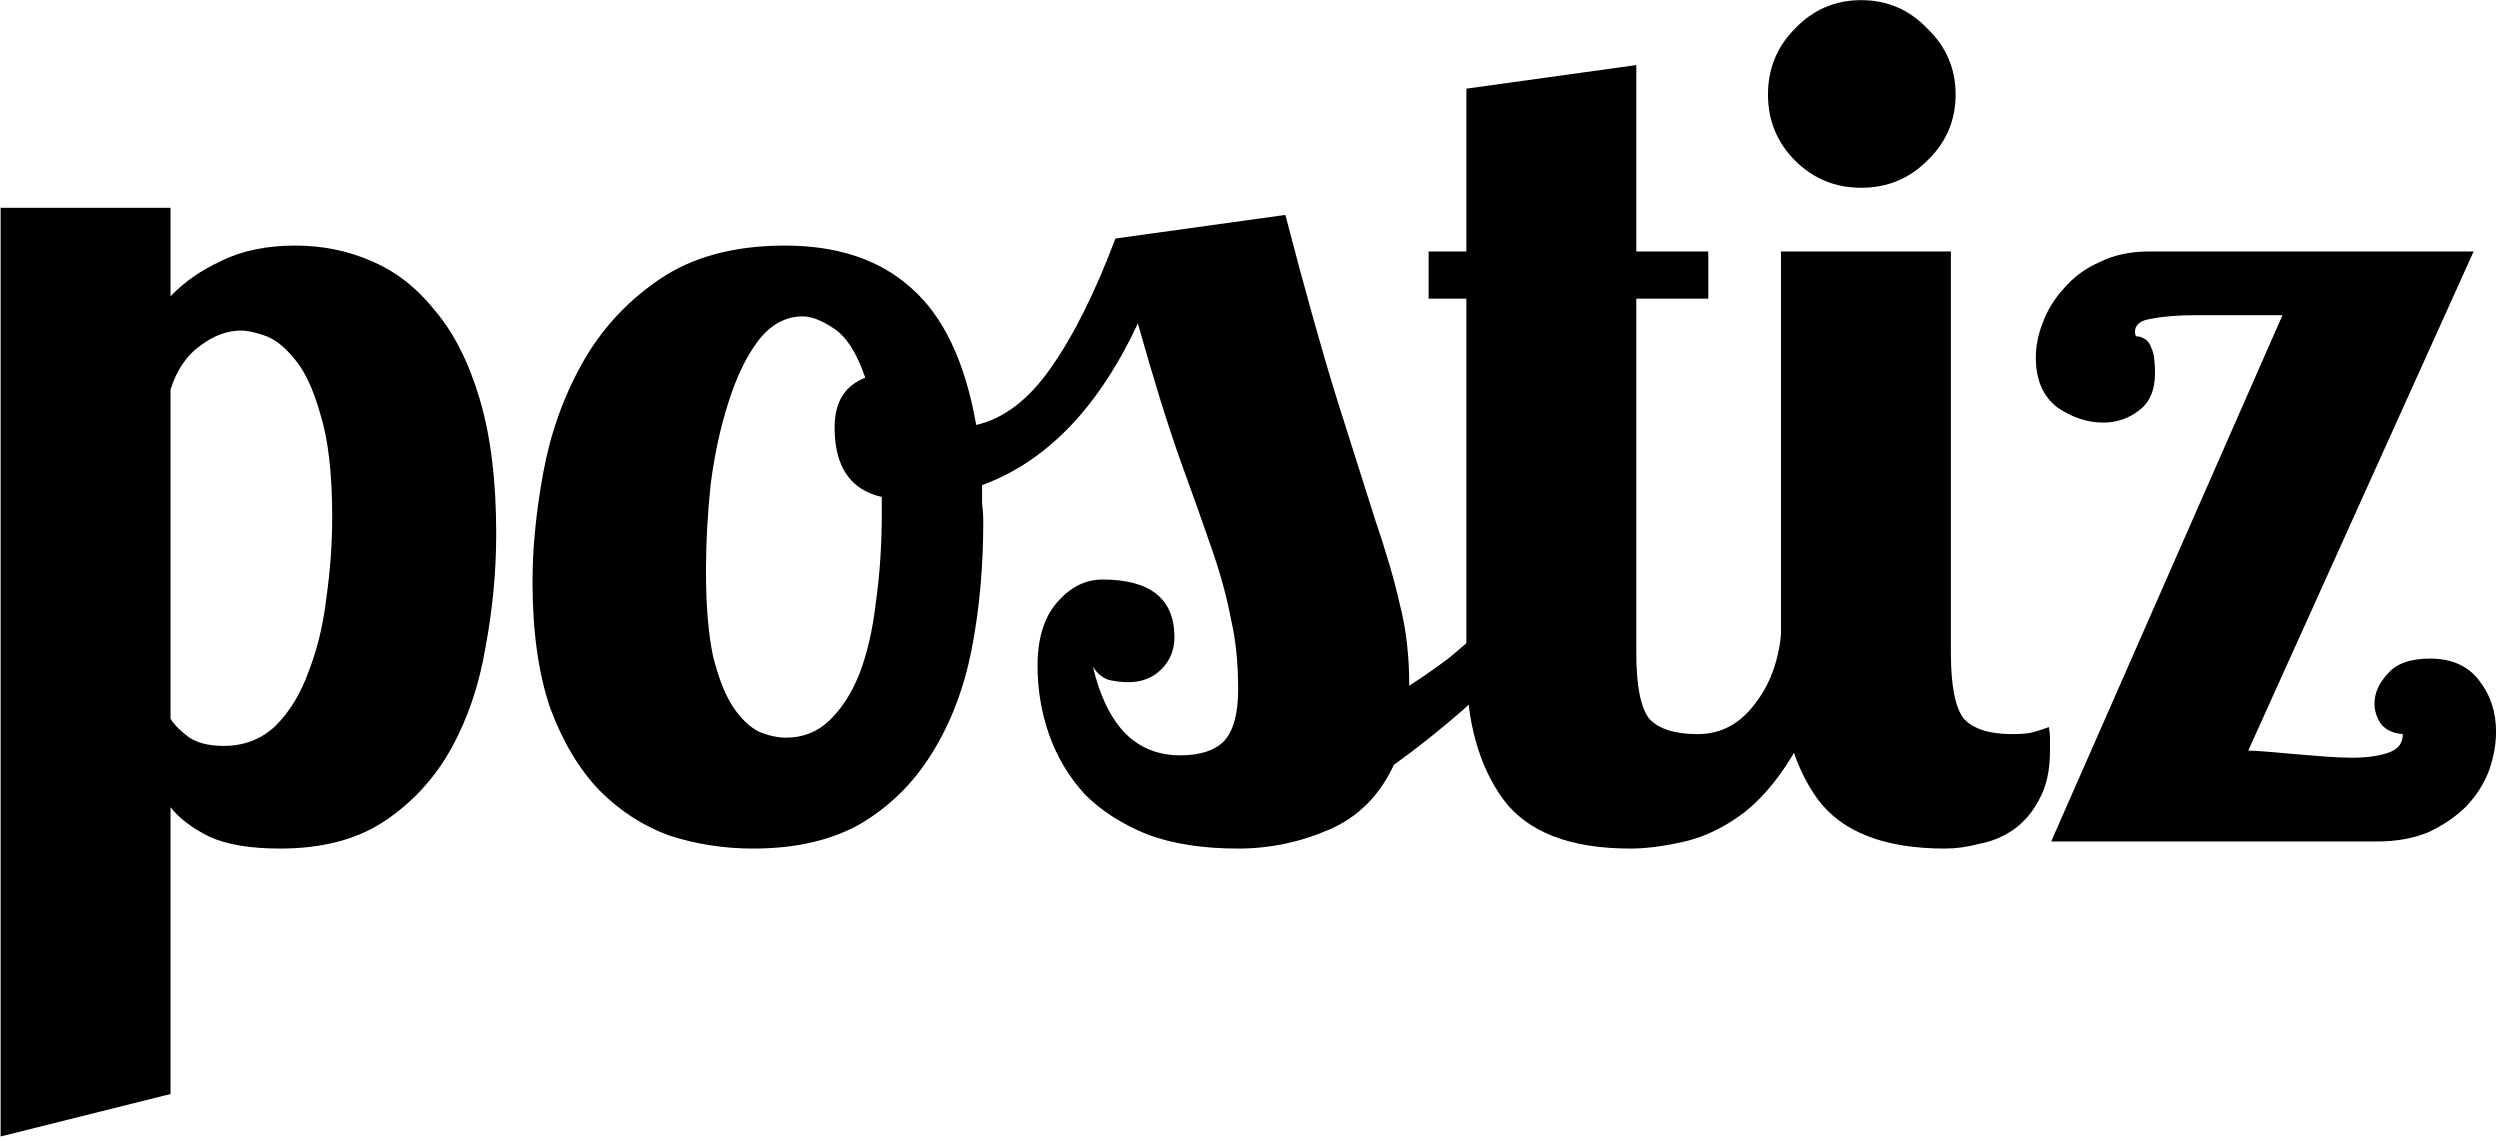
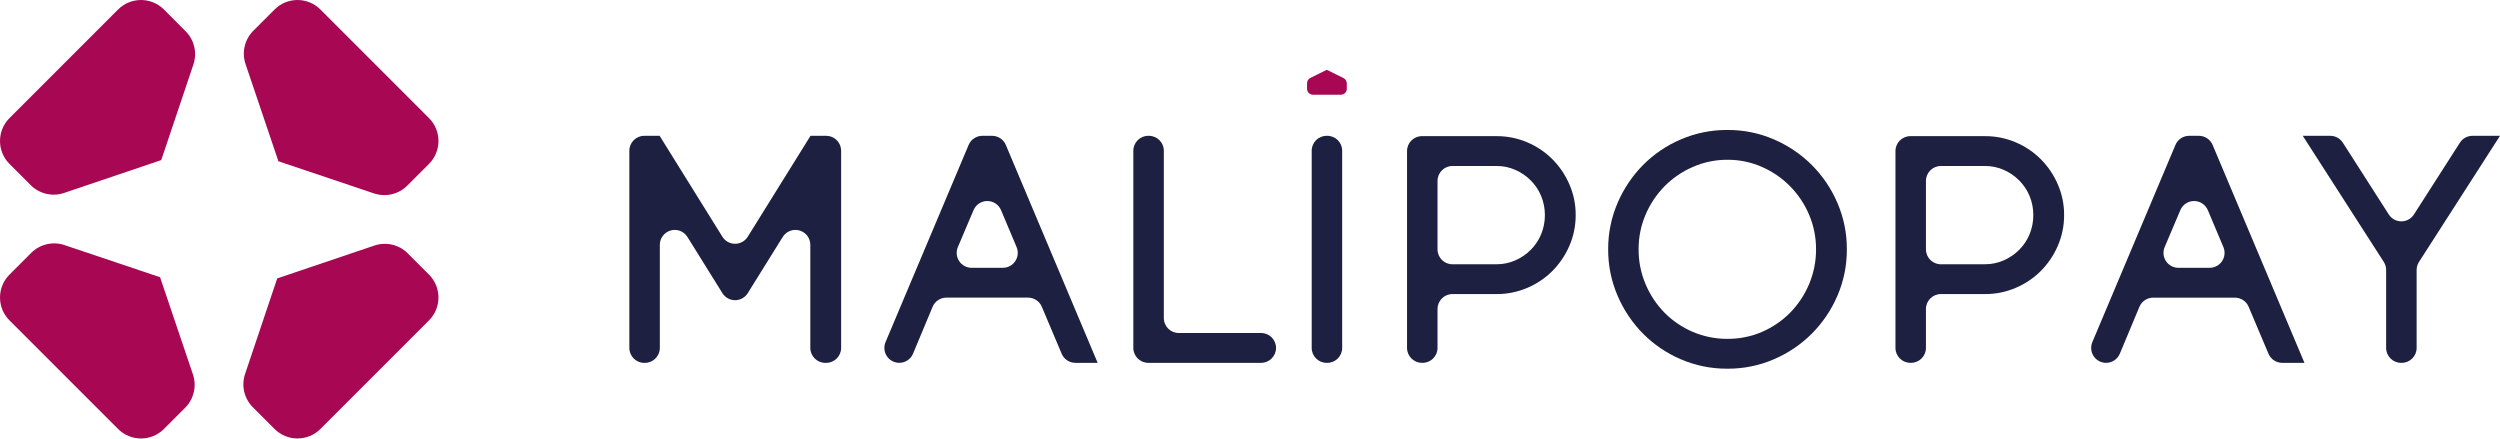
- <svg xmlns="http://www.w3.org/2000/svg" width="366" height="167" viewBox="0 0 366 167" fill="none">
-   <path d="M24.966 30.426V43.383C26.924 41.309 29.4 39.582 32.394 38.2C35.389 36.703 39.016 35.954 43.277 35.954C47.193 35.954 50.878 36.703 54.333 38.2C57.904 39.697 61.013 42.116 63.662 45.456C66.426 48.68 68.614 52.999 70.226 58.412C71.839 63.825 72.645 70.389 72.645 78.105C72.645 83.633 72.127 89.161 71.09 94.689C70.169 100.217 68.499 105.169 66.08 109.546C63.662 113.922 60.38 117.492 56.234 120.256C52.203 122.905 47.136 124.23 41.032 124.23C36.655 124.23 33.2 123.654 30.667 122.502C28.133 121.235 26.233 119.796 24.966 118.183V160.162L0.09 166.381V30.426H24.966ZM32.74 109.2C35.734 109.2 38.268 108.221 40.341 106.264C42.414 104.191 44.026 101.542 45.178 98.317C46.444 95.092 47.308 91.522 47.769 87.607C48.345 83.576 48.633 79.603 48.633 75.687C48.633 69.353 48.057 64.343 46.905 60.657C45.869 56.972 44.602 54.266 43.105 52.538C41.608 50.696 40.11 49.544 38.613 49.083C37.231 48.623 36.137 48.392 35.331 48.392C33.258 48.392 31.242 49.141 29.285 50.638C27.327 52.02 25.887 54.151 24.966 57.03V105.227C25.542 106.148 26.463 107.07 27.73 107.991C28.997 108.797 30.667 109.2 32.74 109.2Z" fill="currentColor" />
-   <path d="M188.176 31.463C191.055 42.519 193.588 51.559 195.777 58.584C197.965 65.495 199.807 71.311 201.305 76.032C202.917 80.754 204.126 84.9 204.932 88.47C205.854 92.04 206.314 96.014 206.314 100.39C208.272 99.123 210.172 97.799 212.015 96.417C213.858 94.92 215.413 93.538 216.679 92.271H223.935C220.825 96.993 217.543 100.908 214.088 104.018C210.633 107.012 207.293 109.661 204.069 111.964C201.996 116.456 198.829 119.623 194.567 121.466C190.306 123.308 185.872 124.23 181.266 124.23C176.083 124.23 171.649 123.539 167.964 122.157C164.279 120.659 161.227 118.702 158.808 116.283C156.505 113.749 154.777 110.87 153.626 107.646C152.474 104.421 151.898 101.023 151.898 97.453C151.898 93.538 152.819 90.486 154.662 88.297C156.62 85.994 158.866 84.843 161.399 84.843C168.424 84.843 171.937 87.664 171.937 93.307C171.937 95.15 171.304 96.705 170.037 97.972C168.77 99.238 167.158 99.872 165.2 99.872C164.278 99.872 163.3 99.757 162.263 99.526C161.342 99.181 160.593 98.547 160.017 97.626C160.939 101.657 162.436 104.824 164.509 107.127C166.697 109.431 169.461 110.582 172.801 110.582C175.68 110.582 177.811 109.891 179.193 108.509C180.575 107.012 181.266 104.478 181.266 100.908C181.266 97.108 180.92 93.71 180.229 90.716C179.653 87.607 178.732 84.209 177.465 80.524C176.198 76.838 174.644 72.462 172.801 67.395C170.958 62.212 168.885 55.533 166.582 47.356C160.823 59.679 153.222 67.567 143.779 71.022C143.779 71.944 143.779 72.865 143.779 73.787C143.894 74.593 143.952 75.457 143.952 76.378C143.952 83.058 143.376 89.334 142.224 95.208C141.072 100.966 139.115 106.033 136.351 110.41C133.702 114.671 130.247 118.068 125.986 120.602C121.724 123.02 116.484 124.23 110.265 124.23C106.004 124.23 101.916 123.596 98 122.329C94.2 120.947 90.802 118.759 87.808 115.765C84.813 112.655 82.395 108.624 80.552 103.672C78.825 98.605 77.961 92.444 77.961 85.188C77.961 80.236 78.479 74.938 79.516 69.295C80.552 63.537 82.453 58.181 85.216 53.229C87.981 48.277 91.723 44.189 96.445 40.964C101.282 37.624 107.444 35.954 114.93 35.954C122.646 35.954 128.807 38.027 133.414 42.173C138.136 46.319 141.303 52.999 142.915 62.212C146.946 61.291 150.574 58.527 153.798 53.92C157.138 49.198 160.305 42.864 163.3 34.918L188.176 31.463ZM115.102 107.991C117.521 107.991 119.594 107.185 121.321 105.573C123.164 103.845 124.661 101.542 125.813 98.663C126.964 95.668 127.771 92.156 128.231 88.125C128.807 84.094 129.095 79.718 129.095 74.996V72.75C124.488 71.713 122.185 68.316 122.185 62.558C122.185 58.872 123.682 56.454 126.677 55.302C125.41 51.617 123.855 49.198 122.012 48.047C120.285 46.895 118.788 46.319 117.521 46.319C114.987 46.319 112.799 47.529 110.956 49.947C109.229 52.25 107.789 55.245 106.638 58.93C105.486 62.5 104.622 66.473 104.046 70.85C103.586 75.226 103.355 79.43 103.355 83.46C103.355 88.643 103.701 92.847 104.392 96.071C105.198 99.296 106.177 101.772 107.329 103.5C108.48 105.227 109.747 106.436 111.129 107.127C112.511 107.703 113.835 107.991 115.102 107.991Z" fill="currentColor" />
-   <path d="M239.554 9.523V36.818H250.092V43.728H239.554V95.553C239.554 100.39 240.187 103.615 241.454 105.227C242.836 106.724 245.197 107.473 248.537 107.473C251.877 107.473 254.641 106.033 256.829 103.154C259.132 100.275 260.457 96.647 260.802 92.271H268.058C267.136 99.296 265.524 104.939 263.221 109.2C260.917 113.346 258.326 116.571 255.447 118.874C252.568 121.062 249.631 122.502 246.637 123.193C243.642 123.884 240.993 124.23 238.69 124.23C229.822 124.23 223.603 121.811 220.033 116.974C216.463 112.022 214.678 105.515 214.678 97.453V43.728H209.15V36.818H214.678V12.979L239.554 9.523Z" fill="currentColor" />
-   <path d="M258.833 13.842C258.833 10.042 260.158 6.817 262.806 4.168C265.455 1.404 268.68 0.022 272.48 0.022C276.281 0.022 279.506 1.404 282.154 4.168C284.918 6.817 286.3 10.042 286.3 13.842C286.3 17.643 284.918 20.867 282.154 23.516C279.506 26.165 276.281 27.489 272.48 27.489C268.68 27.489 265.455 26.165 262.806 23.516C260.158 20.867 258.833 17.643 258.833 13.842ZM285.609 36.818V95.553C285.609 100.39 286.243 103.615 287.51 105.227C288.892 106.724 291.253 107.473 294.592 107.473C296.09 107.473 297.184 107.358 297.875 107.127C298.681 106.897 299.372 106.667 299.948 106.436C300.063 107.012 300.12 107.588 300.12 108.164C300.12 108.74 300.12 109.315 300.12 109.891C300.12 112.77 299.602 115.131 298.566 116.974C297.644 118.817 296.377 120.314 294.765 121.466C293.268 122.502 291.598 123.193 289.755 123.539C288.028 123.999 286.358 124.23 284.746 124.23C275.878 124.23 269.659 121.811 266.089 116.974C262.518 112.022 260.733 105.515 260.733 97.453V36.818H285.609ZM351.773 107.473C350.391 107.358 349.354 106.897 348.663 106.091C347.972 105.169 347.627 104.133 347.627 102.981C347.627 101.484 348.26 100.045 349.527 98.663C350.794 97.165 352.867 96.417 355.746 96.417C358.971 96.417 361.389 97.511 363.001 99.699C364.614 101.772 365.42 104.248 365.42 107.127C365.42 108.97 365.074 110.87 364.383 112.828C363.692 114.671 362.598 116.398 361.101 118.011C359.604 119.508 357.761 120.775 355.573 121.811C353.385 122.732 350.851 123.193 347.972 123.193H300.293L334.152 46.147H321.369C318.835 46.147 316.704 46.319 314.977 46.665C313.365 46.895 312.558 47.529 312.558 48.565C312.558 49.026 312.674 49.256 312.904 49.256C313.249 49.256 313.595 49.371 313.94 49.602C314.401 49.832 314.747 50.292 314.977 50.983C315.322 51.675 315.495 52.884 315.495 54.611C315.495 57.145 314.689 58.988 313.077 60.139C311.579 61.291 309.852 61.867 307.894 61.867C305.591 61.867 303.345 61.118 301.157 59.621C299.084 58.009 298.047 55.59 298.047 52.365C298.047 50.638 298.393 48.91 299.084 47.183C299.775 45.34 300.811 43.67 302.193 42.173C303.575 40.561 305.303 39.294 307.376 38.373C309.449 37.336 311.867 36.818 314.631 36.818H362.138L329.142 109.891C329.833 109.891 330.812 109.949 332.079 110.064C333.346 110.179 334.67 110.294 336.052 110.41C337.55 110.525 338.989 110.64 340.371 110.755C341.868 110.87 343.193 110.928 344.344 110.928C346.417 110.928 348.145 110.697 349.527 110.237C351.024 109.776 351.773 108.855 351.773 107.473Z" fill="currentColor" />
+ <svg xmlns="http://www.w3.org/2000/svg" viewBox="0 0 208.948 36.647">
+   <g id="Group_2" data-name="Group 2">
+     <g id="Group_1" data-name="Group 1">
+       <path id="Path_1" data-name="Path 1" d="M-1246.3,124.544l1.776-1.776a2.709,2.709,0,0,0,.65-2.783l-2.747-8.125-7.991-2.687a2.708,2.708,0,0,0-2.779.652l-1.815,1.814a2.709,2.709,0,0,0,0,3.831l4.538,4.537,4.537,4.537A2.709,2.709,0,0,0-1246.3,124.544Z" transform="translate(1260 -88.69)" fill="#a80754" />
+       <path id="Path_2" data-name="Path 2" d="M-1148.193.794l-1.776,1.776a2.709,2.709,0,0,0-.651,2.783l2.747,8.125,7.991,2.687a2.709,2.709,0,0,0,2.779-.652l1.814-1.814a2.709,2.709,0,0,0,0-3.831l-9.074-9.074A2.708,2.708,0,0,0-1148.193.794Z" transform="translate(1171.142 0)" fill="#a80754" />
+       <path id="Path_3" data-name="Path 3" d="M-1259.207,13.7l1.776,1.776a2.709,2.709,0,0,0,2.783.651l8.125-2.747,2.687-7.991a2.709,2.709,0,0,0-.652-2.779L-1246.3.794a2.709,2.709,0,0,0-3.831,0l-4.537,4.537-4.537,4.537A2.709,2.709,0,0,0-1259.207,13.7Z" transform="translate(1260 0)" fill="#a80754" />
+       <path id="Path_4" data-name="Path 4" d="M-1135.457,111.807l-1.776-1.776a2.709,2.709,0,0,0-2.783-.651l-8.125,2.747-2.687,7.991a2.709,2.709,0,0,0,.652,2.779l1.814,1.814a2.709,2.709,0,0,0,3.831,0l9.074-9.074A2.708,2.708,0,0,0-1135.457,111.807Z" transform="translate(1171.31 -88.858)" fill="#a80754" />
+     </g>
+   </g>
+   <g id="Group_4" data-name="Group 4" transform="translate(52.6 5.833)">
+     <path id="Path_5" data-name="Path 5" d="M-671.114,32.856V32.4a.493.493,0,0,0-.274-.442l-1.4-.692-1.374.682a.492.492,0,0,0-.274.441v.467a.493.493,0,0,0,.493.493h2.335A.493.493,0,0,0-671.114,32.856Z" transform="translate(731.078 -31.266)" fill="#a80754" />
+     <g id="Group_3" data-name="Group 3" transform="translate(0 5.03)">
+       <path id="Path_6" data-name="Path 6" d="M-960.354,62.092V78.573A1.247,1.247,0,0,1-961.6,79.82h-.082a1.247,1.247,0,0,1-1.247-1.247V69.954a1.247,1.247,0,0,0-2.305-.658l-2.925,4.7a1.247,1.247,0,0,1-2.117,0l-2.926-4.7a1.247,1.247,0,0,0-2.305.659v8.62a1.247,1.247,0,0,1-1.247,1.247h-.054a1.247,1.247,0,0,1-1.247-1.247V62.092a1.247,1.247,0,0,1,1.247-1.247h1.3v.028l5.231,8.408a1.247,1.247,0,0,0,2.117,0l5.23-8.408.026-.028h1.3A1.247,1.247,0,0,1-960.354,62.092Z" transform="translate(978.055 -60.357)" fill="#1d2040" />
+       <path id="Path_7" data-name="Path 7" d="M-854.816,60.845a1.247,1.247,0,0,1,1.149.763l7.675,18.212h-1.858A1.246,1.246,0,0,1-849,79.058l-1.66-3.927a1.247,1.247,0,0,0-1.148-.761h-6.828a1.246,1.246,0,0,0-1.15.766l-1.636,3.917a1.247,1.247,0,0,1-1.15.766h0a1.247,1.247,0,0,1-1.149-1.731l6.946-16.481a1.247,1.247,0,0,1,1.149-.763Zm-1.708,11.032h2.609a1.247,1.247,0,0,0,1.149-1.73l-1.3-3.087a1.247,1.247,0,0,0-2.3,0l-1.31,3.087A1.247,1.247,0,0,0-856.523,71.877Z" transform="translate(885.133 -60.357)" fill="#1d2040" />
+       <path id="Path_8" data-name="Path 8" d="M-740.34,78.573h0a1.247,1.247,0,0,1-1.247,1.247h-9.433a1.247,1.247,0,0,1-1.247-1.247V62.092a1.247,1.247,0,0,1,1.247-1.247h.054a1.247,1.247,0,0,1,1.247,1.247V76.079a1.247,1.247,0,0,0,1.247,1.247h6.886A1.247,1.247,0,0,1-740.34,78.573Z" transform="translate(794.39 -60.357)" fill="#1d2040" />
+       <path id="Path_9" data-name="Path 9" d="M-671.115,60.845h.054a1.247,1.247,0,0,1,1.247,1.247V78.573a1.247,1.247,0,0,1-1.247,1.247h-.054a1.247,1.247,0,0,1-1.247-1.247V62.092A1.247,1.247,0,0,1-671.115,60.845Z" transform="translate(729.392 -60.357)" fill="#1d2040" />
+       <path id="Path_10" data-name="Path 10" d="M-622.159,60.994a6.469,6.469,0,0,1,2.561.514,6.62,6.62,0,0,1,2.1,1.409,6.8,6.8,0,0,1,1.422,2.1,6.311,6.311,0,0,1,.529,2.561,6.379,6.379,0,0,1-.529,2.59,6.8,6.8,0,0,1-1.422,2.1,6.6,6.6,0,0,1-2.1,1.409,6.444,6.444,0,0,1-2.561.516h-3.688a1.247,1.247,0,0,0-1.247,1.247v3.253a1.247,1.247,0,0,1-1.247,1.247h-.054a1.247,1.247,0,0,1-1.247-1.247V62.241a1.247,1.247,0,0,1,1.247-1.247Zm0,10.707a3.815,3.815,0,0,0,1.571-.326,4.215,4.215,0,0,0,1.288-.88,4.014,4.014,0,0,0,.867-1.3,4.157,4.157,0,0,0,.312-1.613,4.093,4.093,0,0,0-.312-1.586,4.012,4.012,0,0,0-.867-1.3,4.246,4.246,0,0,0-1.288-.882,3.814,3.814,0,0,0-1.571-.325h-3.688a1.247,1.247,0,0,0-1.247,1.247v5.72a1.247,1.247,0,0,0,1.247,1.247Z" transform="translate(694.641 -60.478)" fill="#1d2040" />
+       <path id="Path_11" data-name="Path 11" d="M-529.581,58.228a9.646,9.646,0,0,1,3.877.787,10.121,10.121,0,0,1,3.171,2.141,10.143,10.143,0,0,1,2.141,3.171,9.647,9.647,0,0,1,.787,3.877,9.643,9.643,0,0,1-.787,3.877,10.128,10.128,0,0,1-2.141,3.171,10.12,10.12,0,0,1-3.171,2.141,9.649,9.649,0,0,1-3.877.787,9.717,9.717,0,0,1-3.9-.787,9.945,9.945,0,0,1-3.158-2.141,10.265,10.265,0,0,1-2.128-3.171,9.664,9.664,0,0,1-.786-3.877,9.668,9.668,0,0,1,.786-3.877,10.281,10.281,0,0,1,2.128-3.171,9.946,9.946,0,0,1,3.158-2.141A9.714,9.714,0,0,1-529.581,58.228Zm0,17.458a7.157,7.157,0,0,0,2.887-.583,7.431,7.431,0,0,0,2.345-1.6,7.622,7.622,0,0,0,1.586-2.384,7.38,7.38,0,0,0,.583-2.915,7.278,7.278,0,0,0-.583-2.9,7.673,7.673,0,0,0-1.586-2.373,7.609,7.609,0,0,0-2.345-1.612,7.023,7.023,0,0,0-2.887-.6,7.109,7.109,0,0,0-2.9.6,7.539,7.539,0,0,0-2.359,1.612,7.643,7.643,0,0,0-1.586,2.373,7.251,7.251,0,0,0-.583,2.9,7.352,7.352,0,0,0,.583,2.915,7.592,7.592,0,0,0,1.586,2.384,7.366,7.366,0,0,0,2.359,1.6A7.245,7.245,0,0,0-529.581,75.686Z" transform="translate(621.363 -58.228)" fill="#1d2040" />
+       <path id="Path_12" data-name="Path 12" d="M-403.347,60.994a6.47,6.47,0,0,1,2.561.514,6.619,6.619,0,0,1,2.1,1.409,6.8,6.8,0,0,1,1.422,2.1,6.306,6.306,0,0,1,.529,2.561,6.374,6.374,0,0,1-.529,2.59,6.794,6.794,0,0,1-1.422,2.1,6.594,6.594,0,0,1-2.1,1.409,6.445,6.445,0,0,1-2.561.516h-3.688a1.247,1.247,0,0,0-1.247,1.247v3.253a1.247,1.247,0,0,1-1.247,1.247h-.054a1.247,1.247,0,0,1-1.247-1.247V62.241a1.247,1.247,0,0,1,1.247-1.247Zm0,10.707a3.816,3.816,0,0,0,1.571-.326,4.215,4.215,0,0,0,1.288-.88,4.017,4.017,0,0,0,.867-1.3,4.156,4.156,0,0,0,.312-1.613,4.092,4.092,0,0,0-.312-1.586,4.014,4.014,0,0,0-.867-1.3,4.246,4.246,0,0,0-1.288-.882,3.815,3.815,0,0,0-1.571-.325h-3.688a1.247,1.247,0,0,0-1.247,1.247v5.72a1.247,1.247,0,0,0,1.247,1.247Z" transform="translate(516.651 -60.478)" fill="#1d2040" />
+       <path id="Path_13" data-name="Path 13" d="M-314.173,60.845a1.247,1.247,0,0,1,1.149.763l7.675,18.212h-1.858a1.247,1.247,0,0,1-1.148-.761l-1.66-3.927a1.247,1.247,0,0,0-1.148-.761h-6.828a1.247,1.247,0,0,0-1.151.766l-1.636,3.917a1.247,1.247,0,0,1-1.15.766h0a1.247,1.247,0,0,1-1.149-1.731l6.946-16.481a1.246,1.246,0,0,1,1.149-.763Zm-1.708,11.032h2.609a1.247,1.247,0,0,0,1.149-1.73l-1.3-3.087a1.247,1.247,0,0,0-2.3,0l-1.31,3.087A1.247,1.247,0,0,0-315.88,71.877Z" transform="translate(445.353 -60.357)" fill="#1d2040" />
+       <path id="Path_14" data-name="Path 14" d="M-211.861,60.845l-6.768,10.535a1.248,1.248,0,0,0-.2.674v6.519a1.247,1.247,0,0,1-1.247,1.247h-.055a1.247,1.247,0,0,1-1.247-1.247V72.054a1.246,1.246,0,0,0-.2-.674l-6.768-10.535h2.3a1.246,1.246,0,0,1,1.05.575l3.841,6a1.247,1.247,0,0,0,2.1,0l3.842-6a1.247,1.247,0,0,1,1.05-.574Z" transform="translate(368.209 -60.357)" fill="#1d2040" />
+     </g>
+   </g>
</svg>
